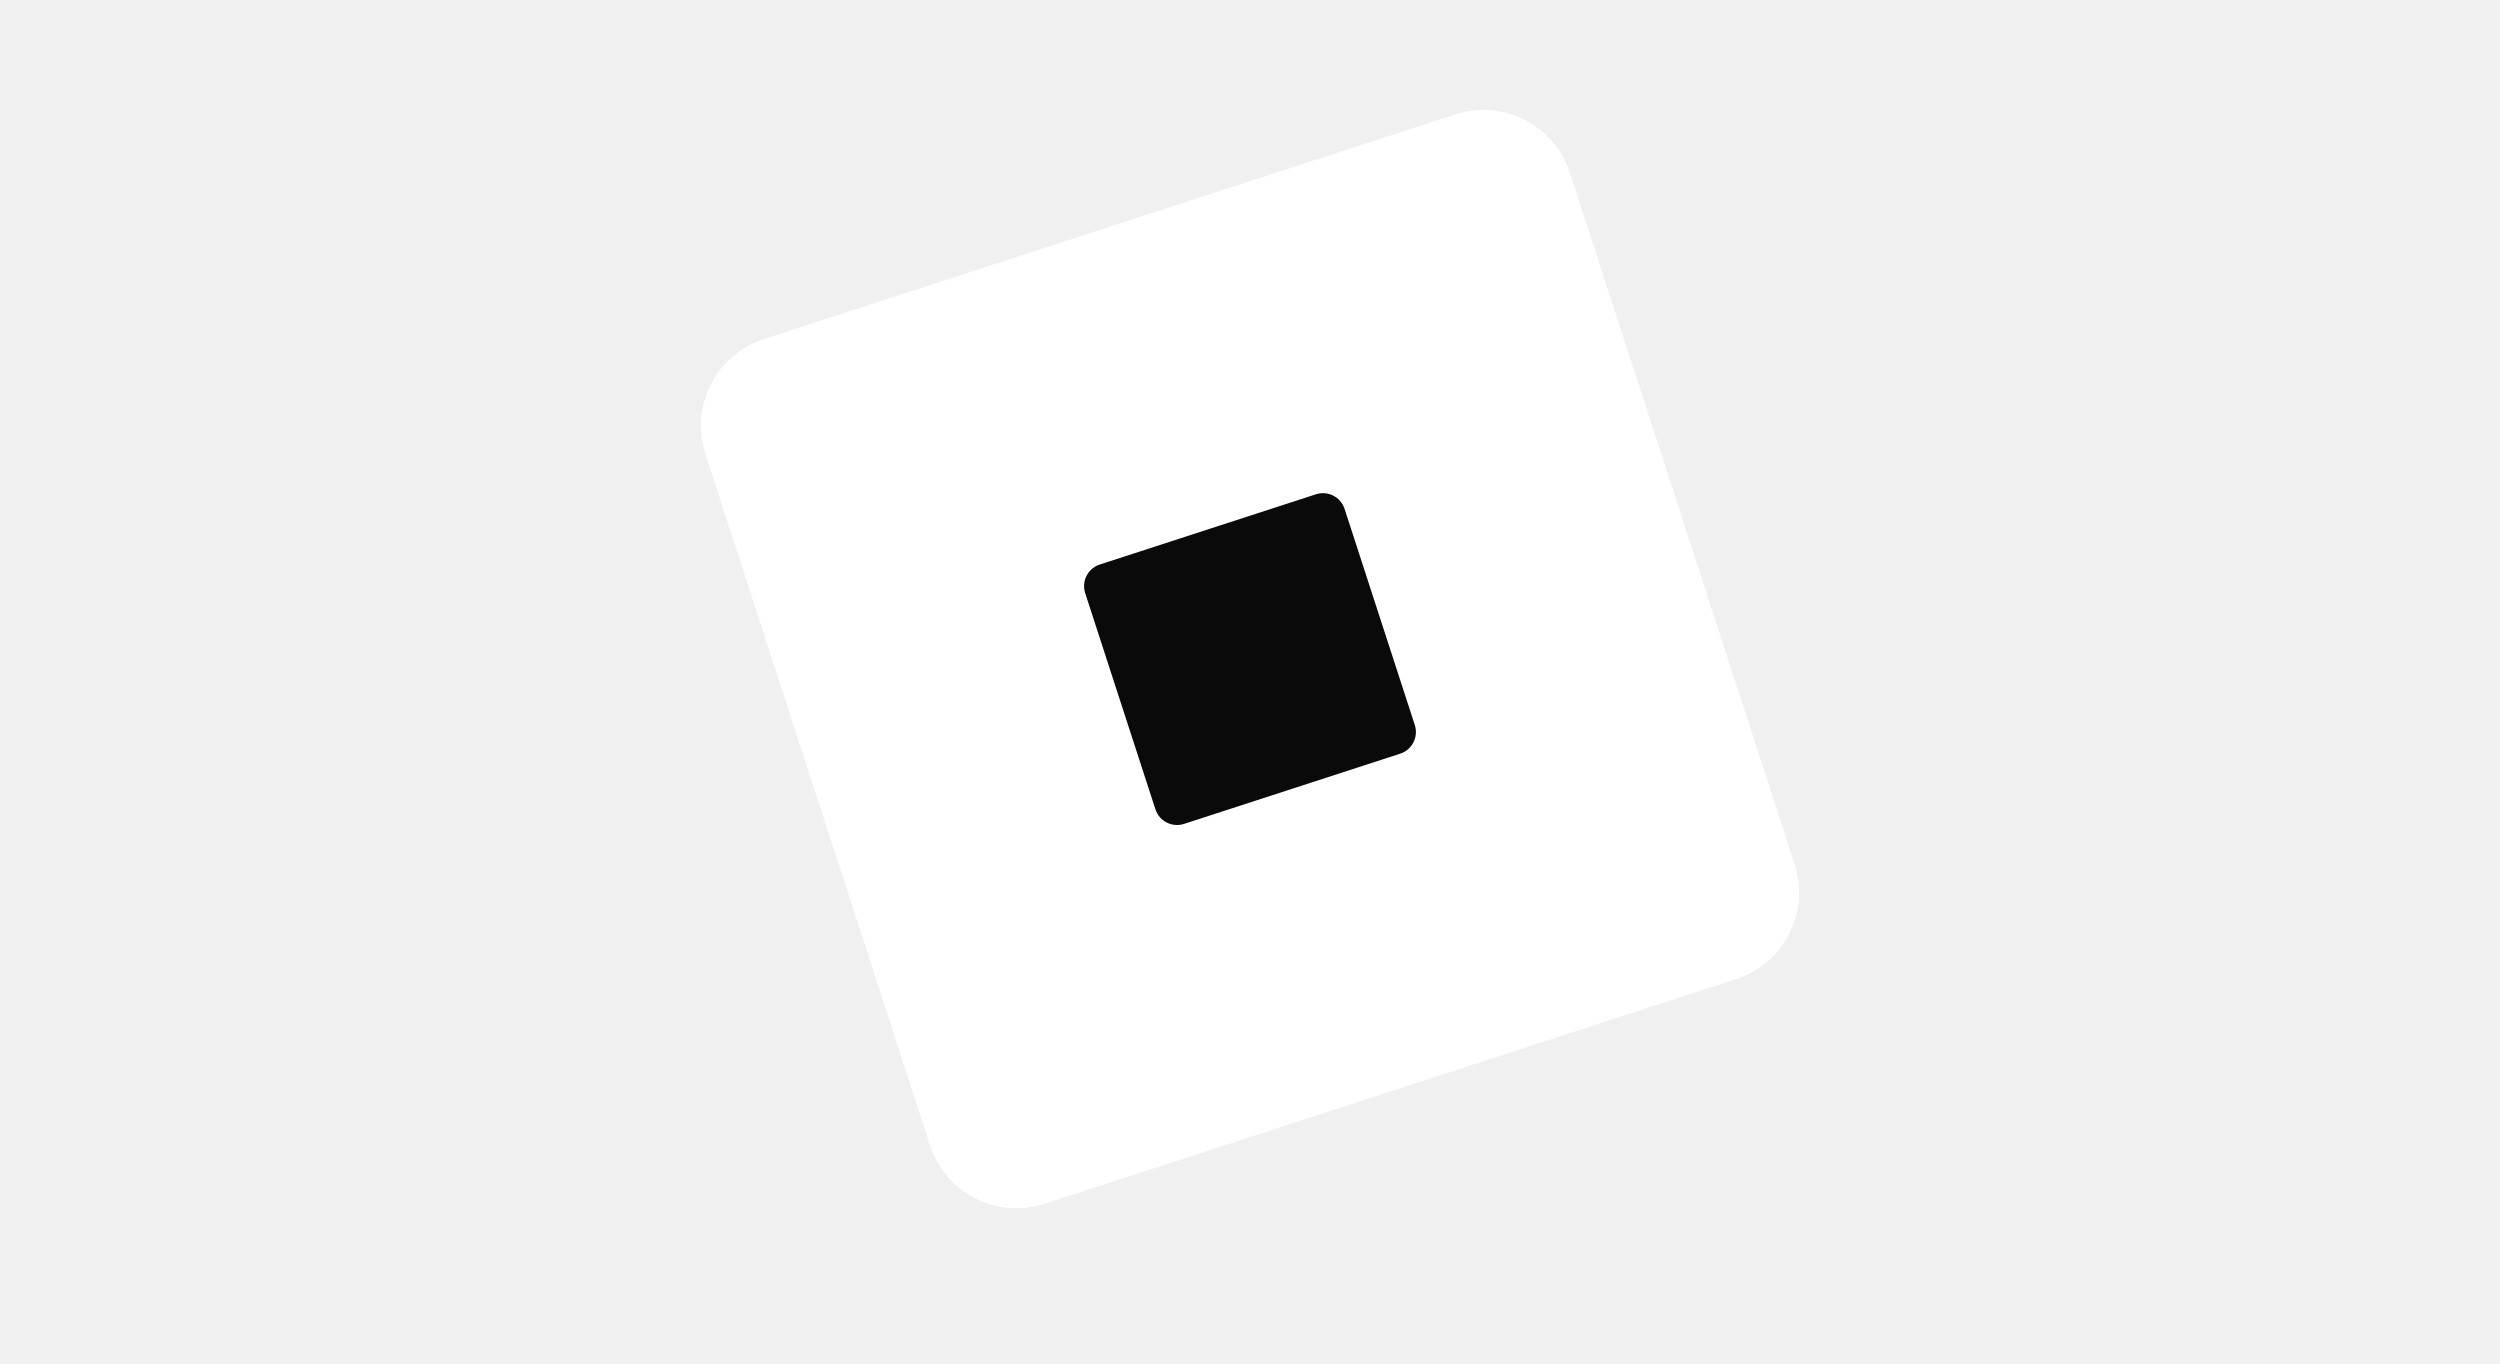
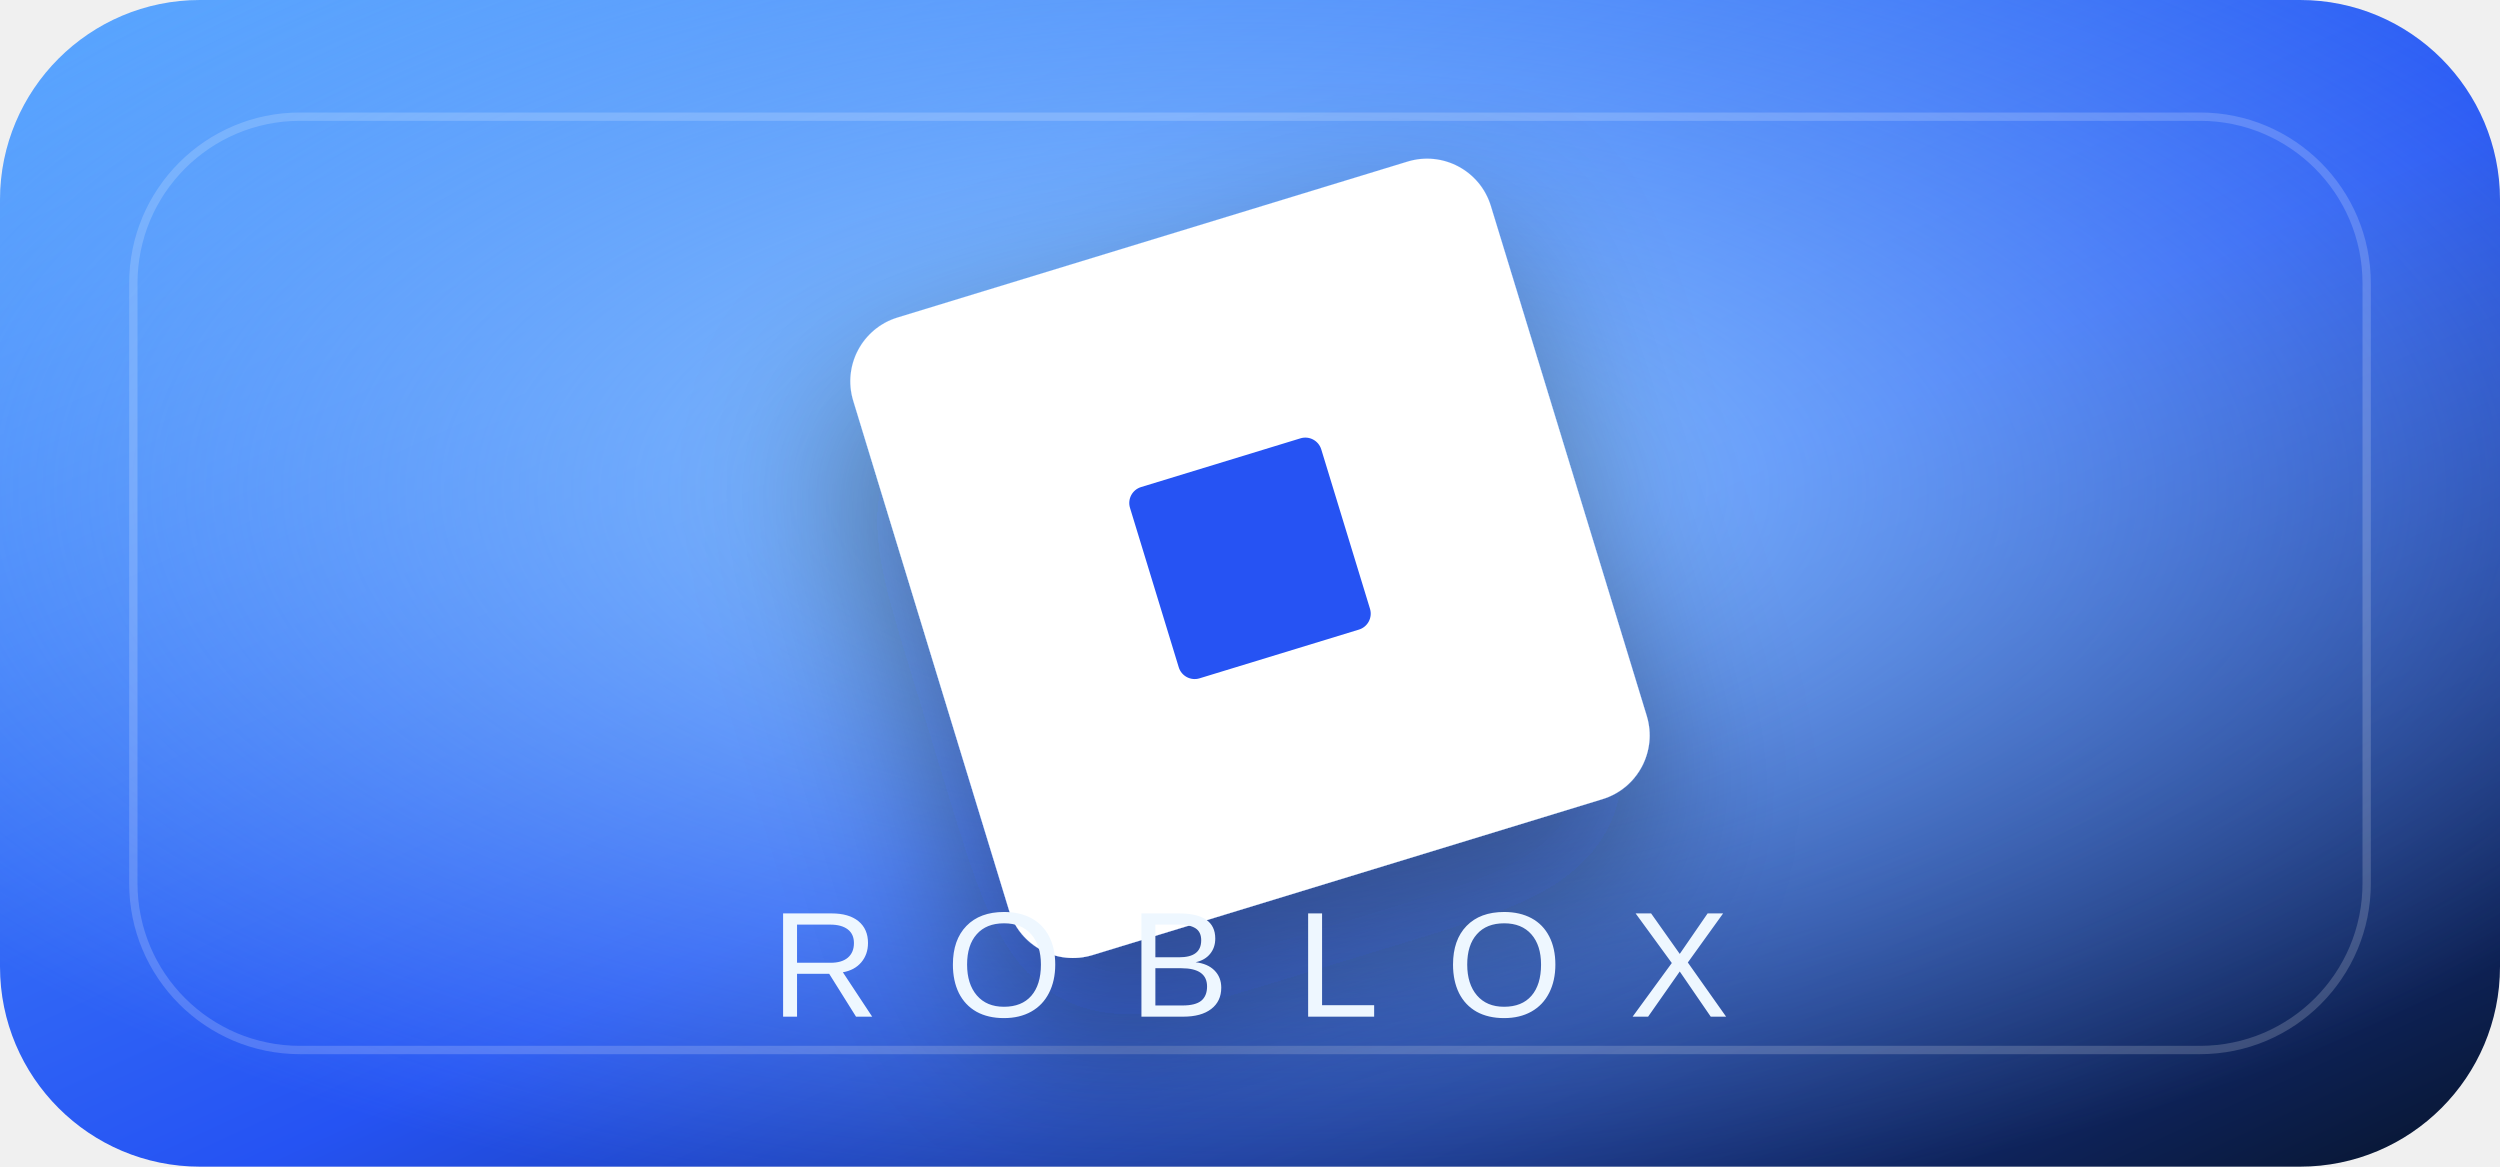
- <svg xmlns="http://www.w3.org/2000/svg" viewBox="0 0 220 120" role="img" aria-labelledby="title desc">
-   <rect width="220" height="120" fill="none" />
-   <g transform="translate(64 12) rotate(-18 46 46)">
-     <rect x="6" y="6" width="80" height="80" rx="8" fill="#ffffff" />
-     <rect x="34" y="34" width="24" height="24" rx="2" fill="#0a0a0a" />
+ <svg xmlns="http://www.w3.org/2000/svg" viewBox="0 0 300 140" role="img" aria-labelledby="title desc">
+   <defs>
+     <linearGradient id="rbBg" x1="0" y1="0" x2="1" y2="1">
+       <stop offset="0%" stop-color="#58a6ff" />
+       <stop offset="55%" stop-color="#2553f3" />
+       <stop offset="100%" stop-color="#07142b" />
+     </linearGradient>
+     <radialGradient id="rbGlow" cx="50%" cy="42%" r="64%">
+       <stop offset="0%" stop-color="#9dd8ff" stop-opacity=".85" />
+       <stop offset="100%" stop-color="#9dd8ff" stop-opacity="0" />
+     </radialGradient>
+     <filter id="rbShadow" x="-20%" y="-20%" width="140%" height="140%">
+       <feDropShadow dx="0" dy="10" stdDeviation="10" flood-color="#041120" flood-opacity=".42" />
+     </filter>
+   </defs>
+   <rect width="300" height="140" rx="24" fill="url(#rbBg)" />
+   <rect width="300" height="140" rx="24" fill="url(#rbGlow)" />
+   <rect x="16" y="14" width="268" height="112" rx="20" fill="none" stroke="rgba(255,255,255,.18)" />
+   <g filter="url(#rbShadow)" transform="translate(150 67)">
+     <rect x="-40" y="-40" width="80" height="80" rx="8" fill="#ffffff" transform="rotate(-17)" />
+     <rect x="-12" y="-12" width="24" height="24" rx="2" fill="#2553f3" transform="rotate(-17)" />
  </g>
+   <text x="150" y="122" text-anchor="middle" font-family="Orbitron, Arial Black, Arial, sans-serif" font-size="18" letter-spacing="8" fill="#eef7ff">ROBLOX</text>
</svg>
